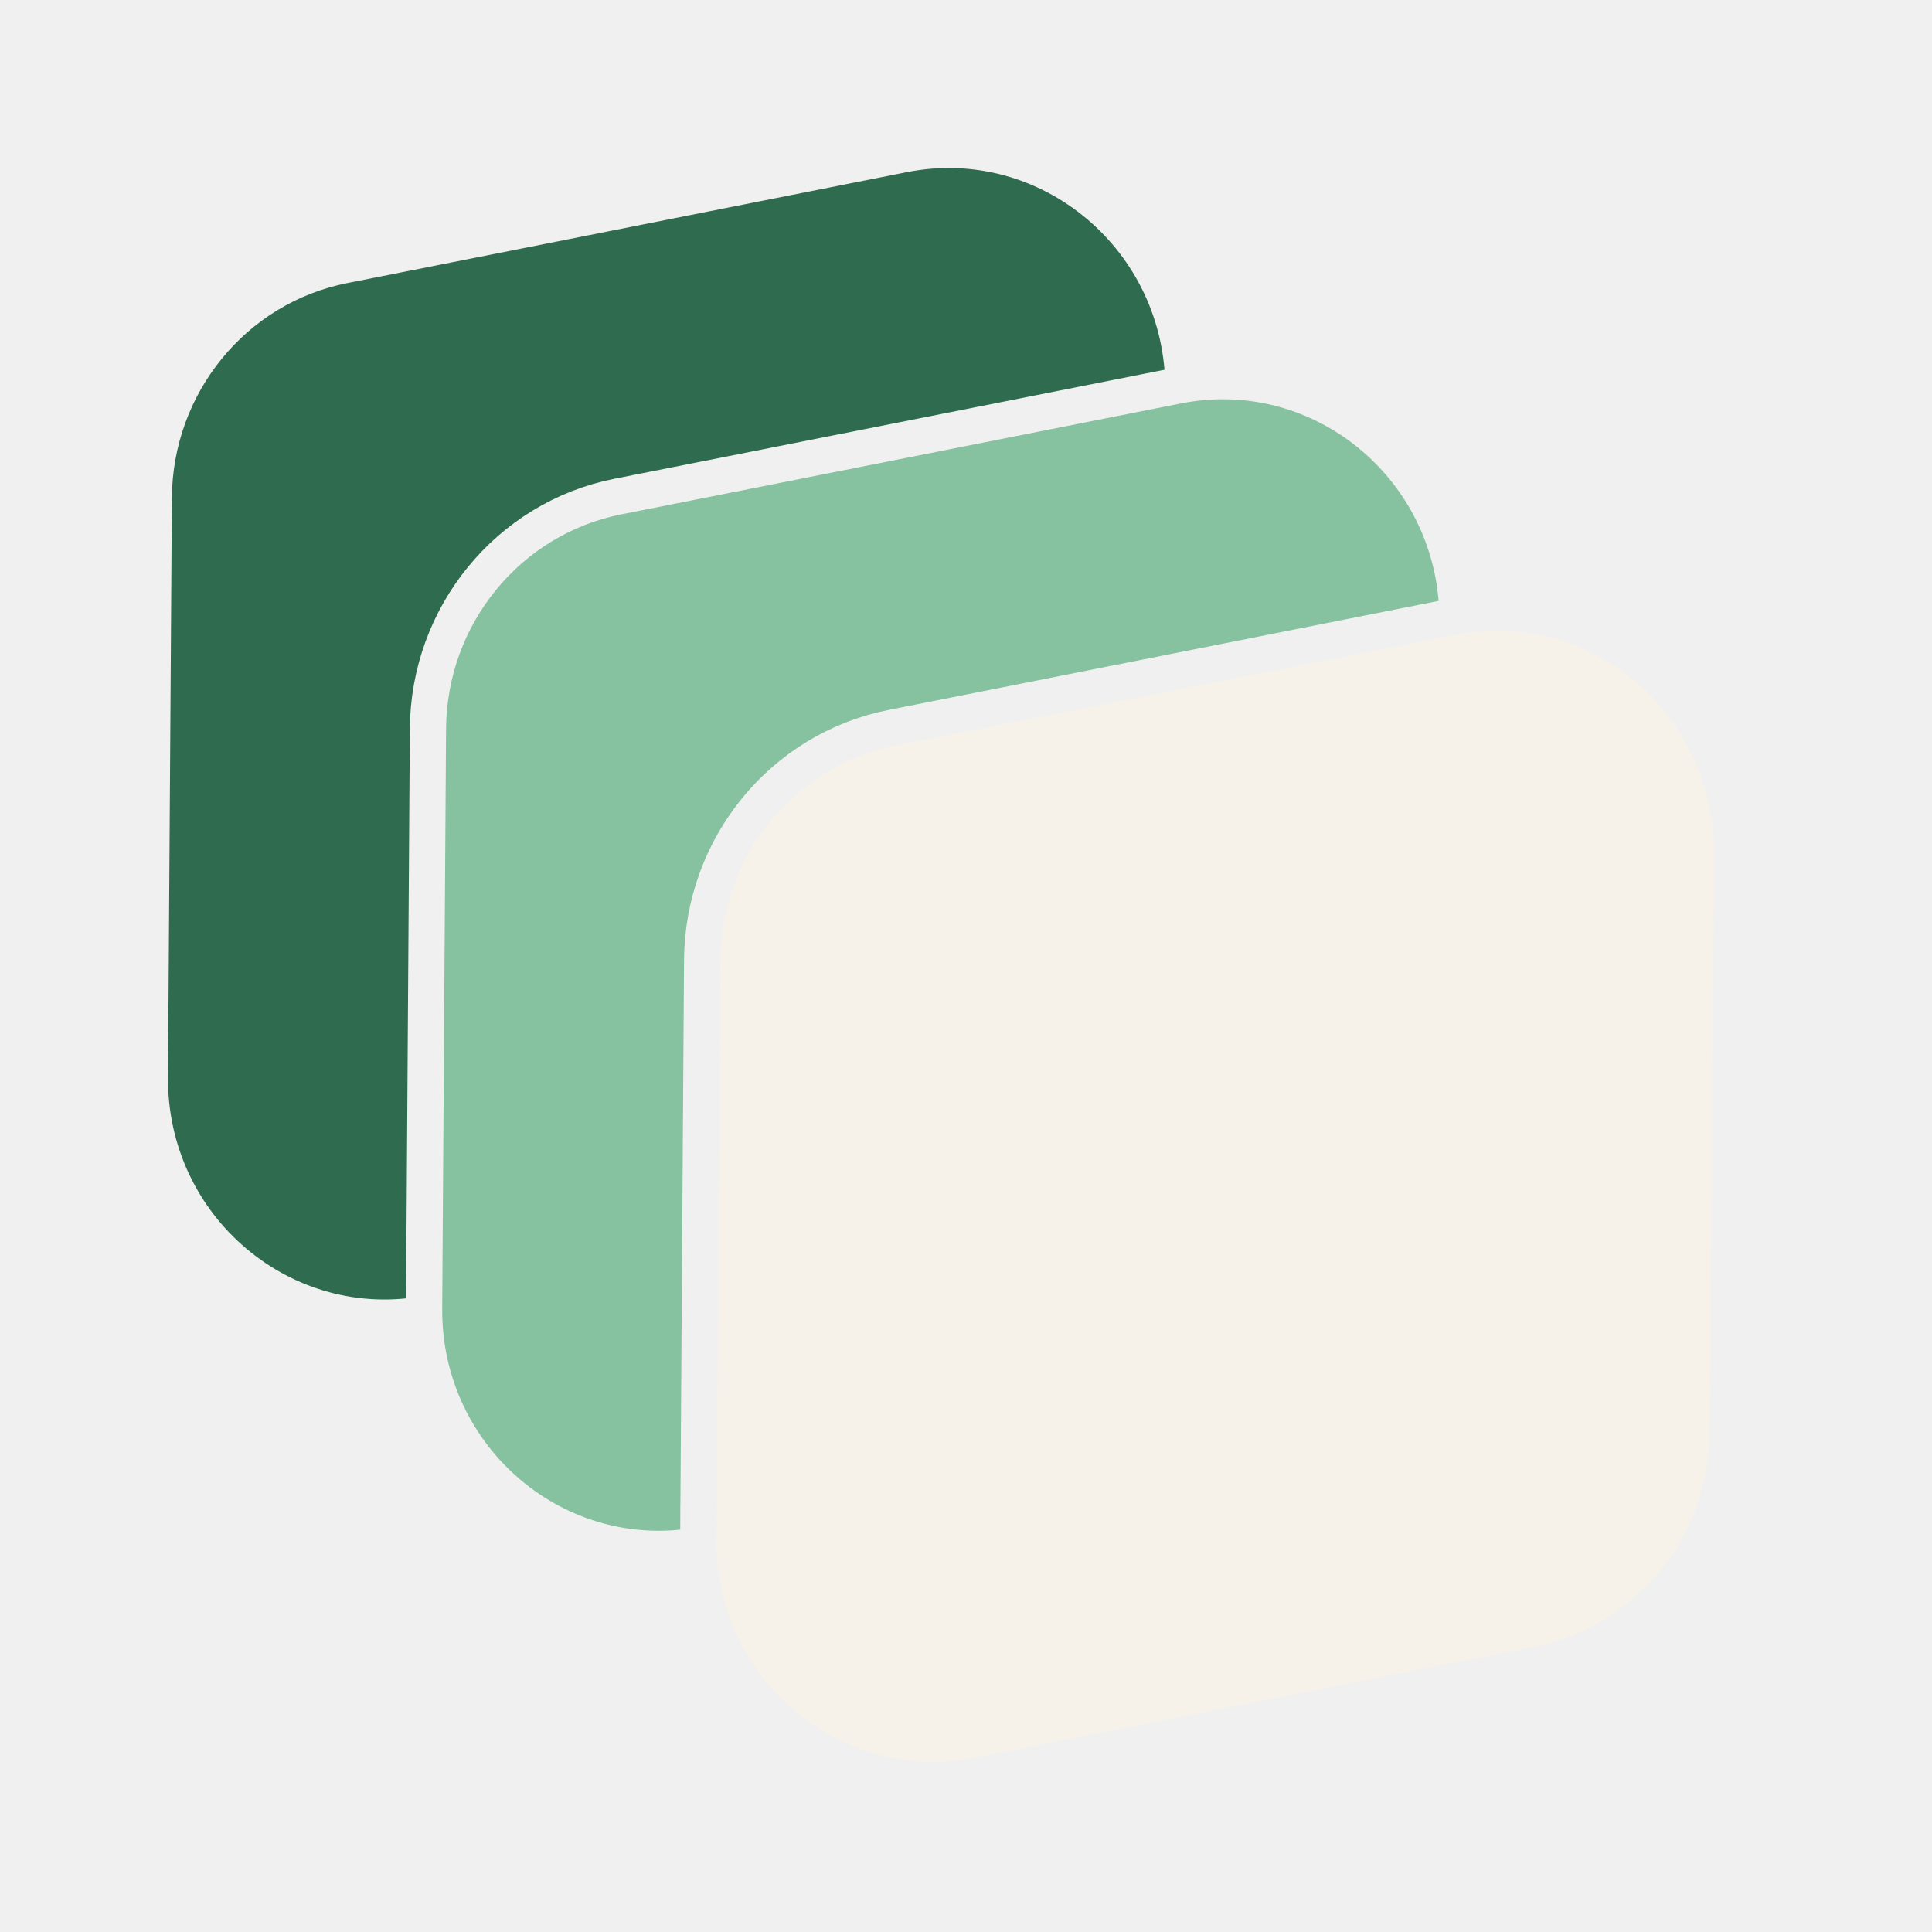
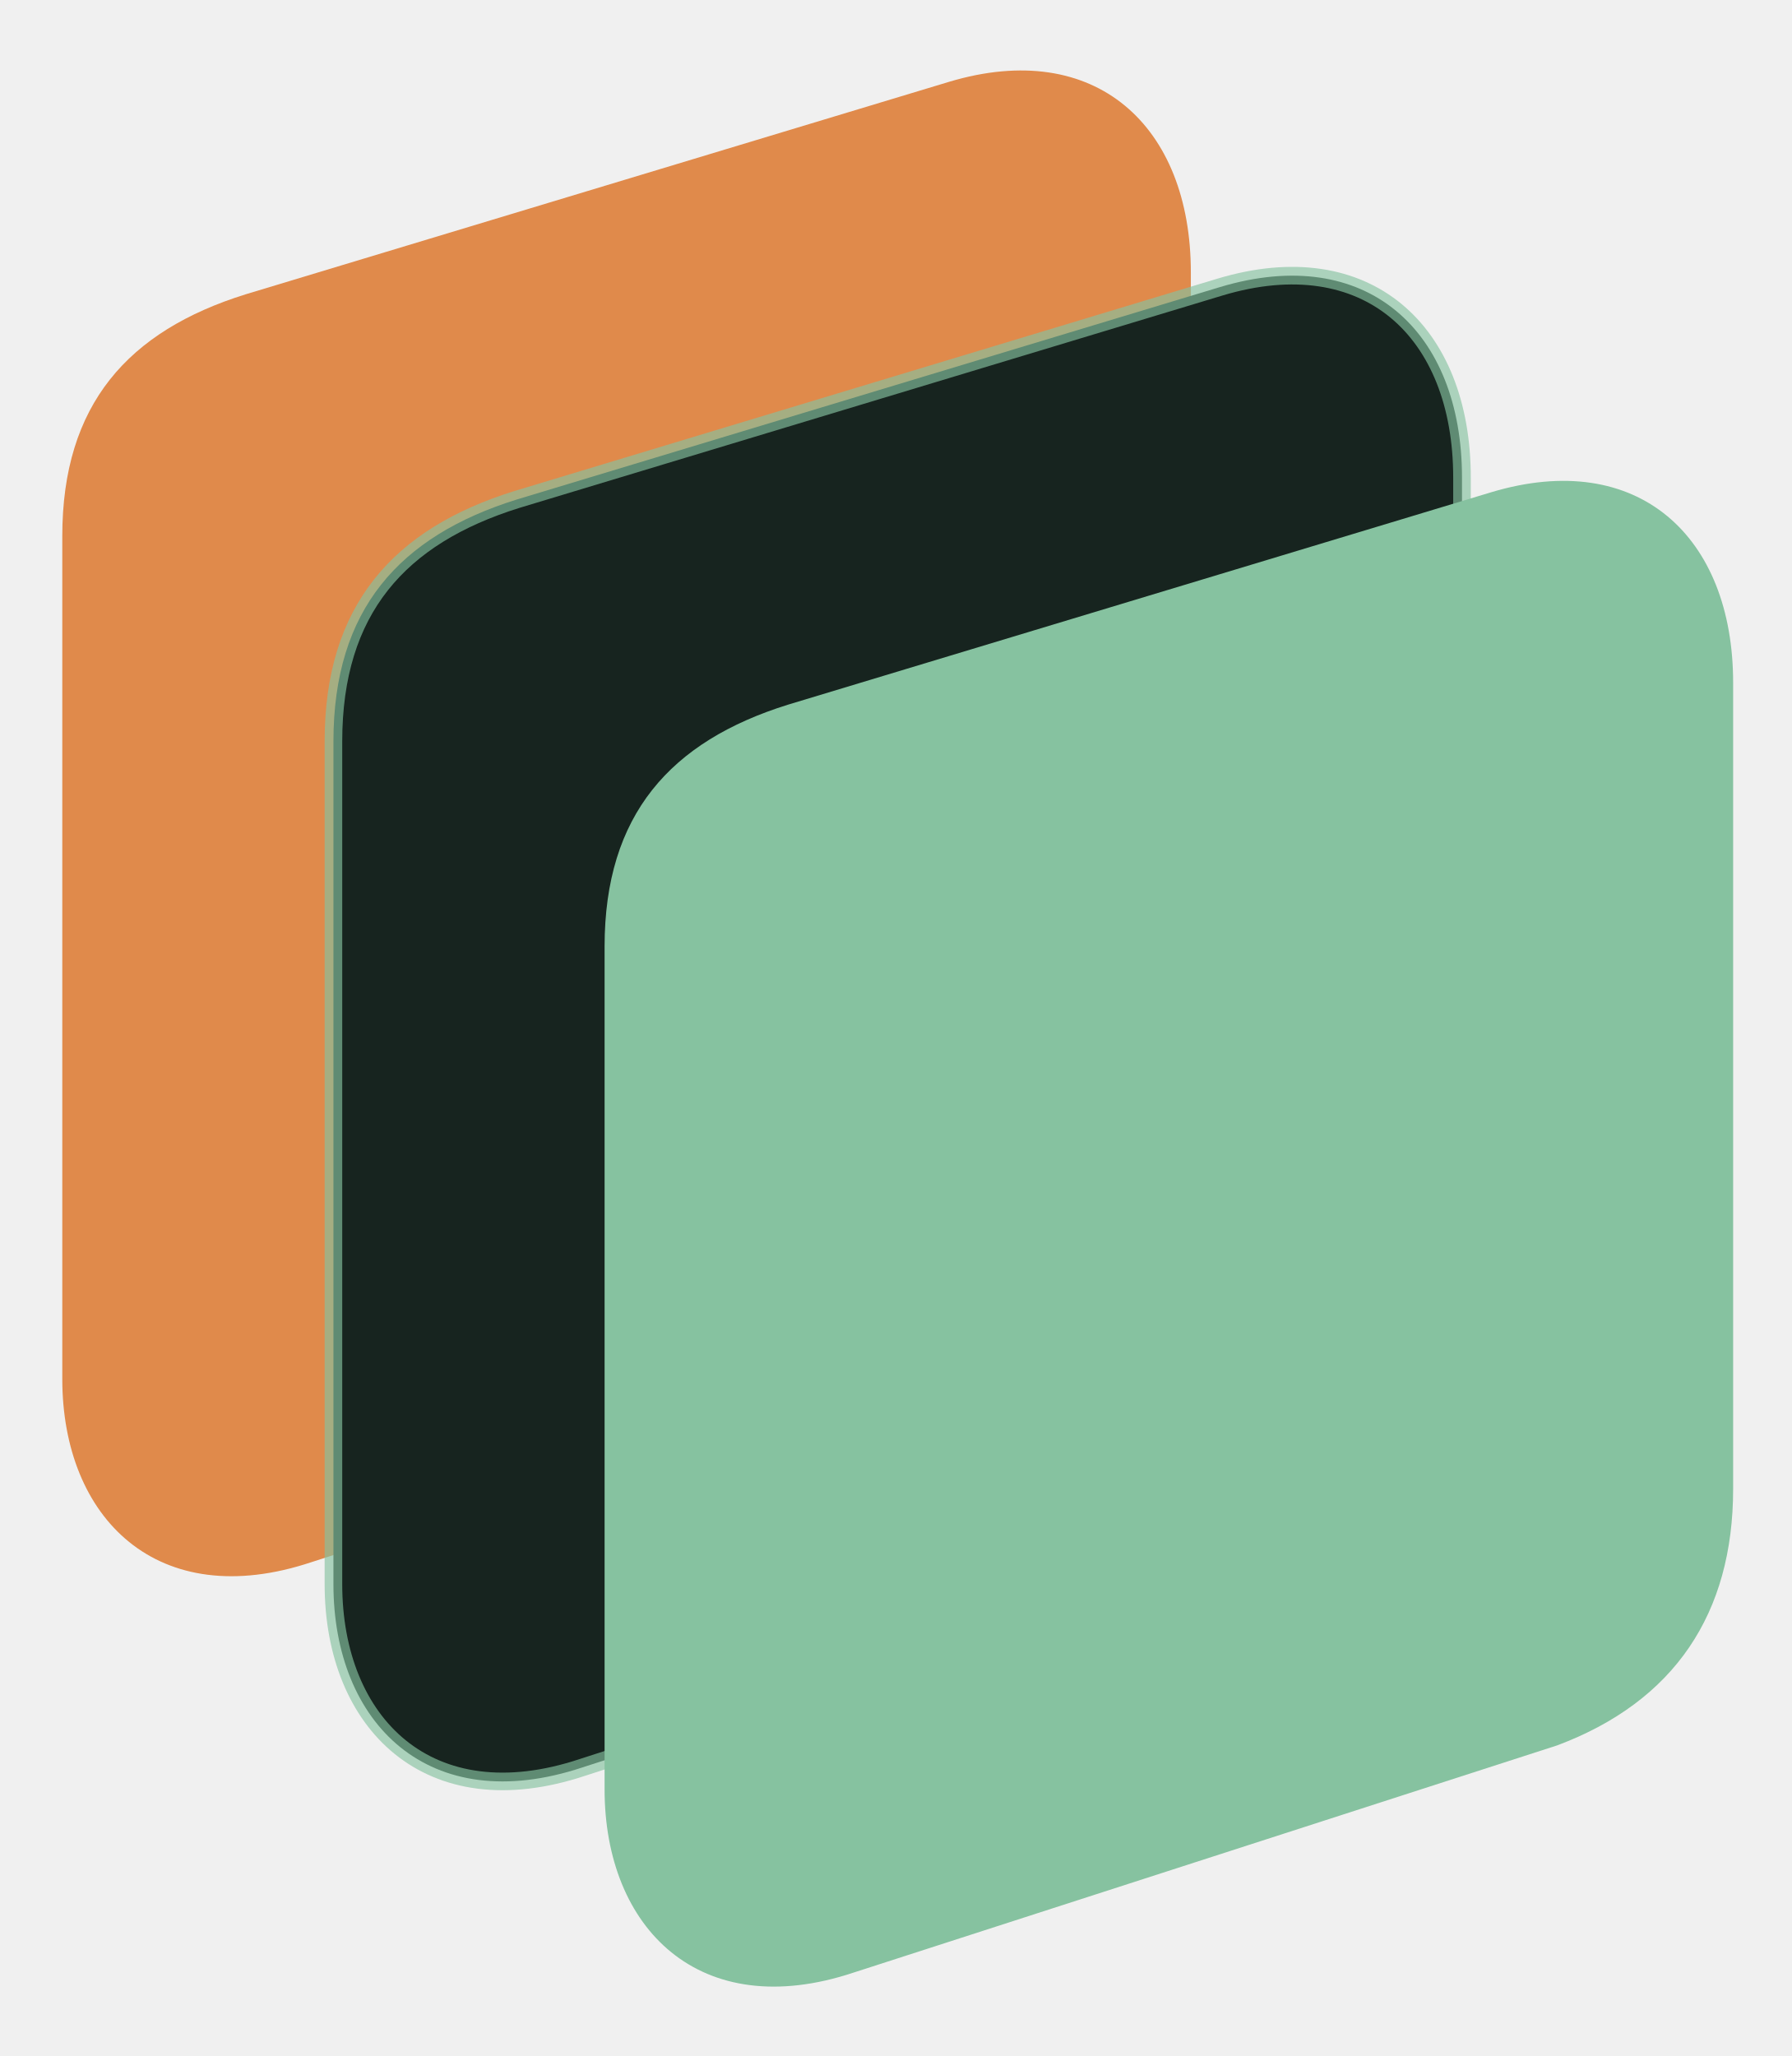
- <svg xmlns="http://www.w3.org/2000/svg" width="92" height="92" viewBox="0 0 92 92">
-   <g transform="translate(8 8)">
-     <defs>
-       <mask id="cut0" maskUnits="userSpaceOnUse" x="-2" y="-2" width="38" height="40">
-         <rect x="-2" y="-2" width="38" height="40" fill="white" />
-         <path d="M5.677 23.617l.08-12C5.77 9.447 7.29 7.586 9.387 7.17l11.587-2.296c2.784-.552 5.368 1.626 5.349 4.51l-.08 12c-.014 2.171-1.533 4.032-3.63 4.448l-11.587 2.297c-2.784.551-5.368-1.627-5.349-4.51z" fill="black" stroke="black" stroke-width="1.5" />
-       </mask>
-       <mask id="cut1" maskUnits="userSpaceOnUse" x="-2" y="-2" width="38" height="40">
-         <rect x="-2" y="-2" width="38" height="40" fill="white" />
-         <path d="M11.354 28.404l.08-12c.014-2.172 1.533-4.032 3.63-4.448l11.587-2.297c2.784-.552 5.368 1.627 5.349 4.51l-.08 12c-.014 2.172-1.533 4.033-3.63 4.448l-11.587 2.297c-2.784.552-5.368-1.627-5.35-4.51z" fill="black" stroke="black" stroke-width="1.5" />
-       </mask>
-     </defs>
-     <g transform="scale(2.3)">
-       <path d="M0 18.83L.08 6.832C.094 4.66 1.613 2.798 3.71 2.383L15.297.086c2.784-.552 5.368 1.627 5.35 4.51l-.08 12c-.015 2.171-1.534 4.032-3.631 4.448L5.349 23.341C2.565 23.893-.019 21.714 0 18.83z" fill="#2F6B4F" mask="url(#cut0)" />
-       <path d="M5.677 23.617l.08-12C5.77 9.447 7.29 7.586 9.387 7.17l11.587-2.296c2.784-.552 5.368 1.626 5.349 4.51l-.08 12c-.014 2.171-1.533 4.032-3.63 4.448l-11.587 2.297c-2.784.551-5.368-1.627-5.349-4.51z" fill="#86C2A0" mask="url(#cut1)" />
-       <path d="M11.354 28.404l.08-12c.014-2.172 1.533-4.032 3.63-4.448l11.587-2.297c2.784-.552 5.368 1.627 5.349 4.51l-.08 12c-.014 2.172-1.533 4.033-3.63 4.448l-11.587 2.297c-2.784.552-5.368-1.627-5.35-4.51z" fill="#F6F1E9" />
-     </g>
+ <svg xmlns="http://www.w3.org/2000/svg" viewBox="24 20 176 202" width="176" height="202" role="img" aria-label="Gridec symbol">
+   <g transform="translate(15 23) scale(0.72)">
+     <path d="M 21 53 C 21 35 30 25 46 20 L 142 -9 C 162 -15 175 -3 175 17 L 175 127 C 175 144 167 156 151 162 L 55 193 C 34 200 21 187 21 168 Z" transform="translate(0 16)" fill="#E08A4B" />
+     <path d="M 21 53 C 21 35 30 25 46 20 L 142 -9 C 162 -15 175 -3 175 17 L 175 127 C 175 144 167 156 151 162 L 55 193 C 34 200 21 187 21 168 Z" transform="translate(37 44)" fill="#17241F" stroke="#86C2A0" stroke-opacity="0.65" stroke-width="2.4" stroke-linejoin="round" />
+     <path d="M 21 53 C 21 35 30 25 46 20 L 142 -9 C 162 -15 175 -3 175 17 L 175 127 C 175 144 167 156 151 162 L 55 193 C 34 200 21 187 21 168 Z" transform="translate(74 72)" fill="#86C2A0" />
  </g>
</svg>
